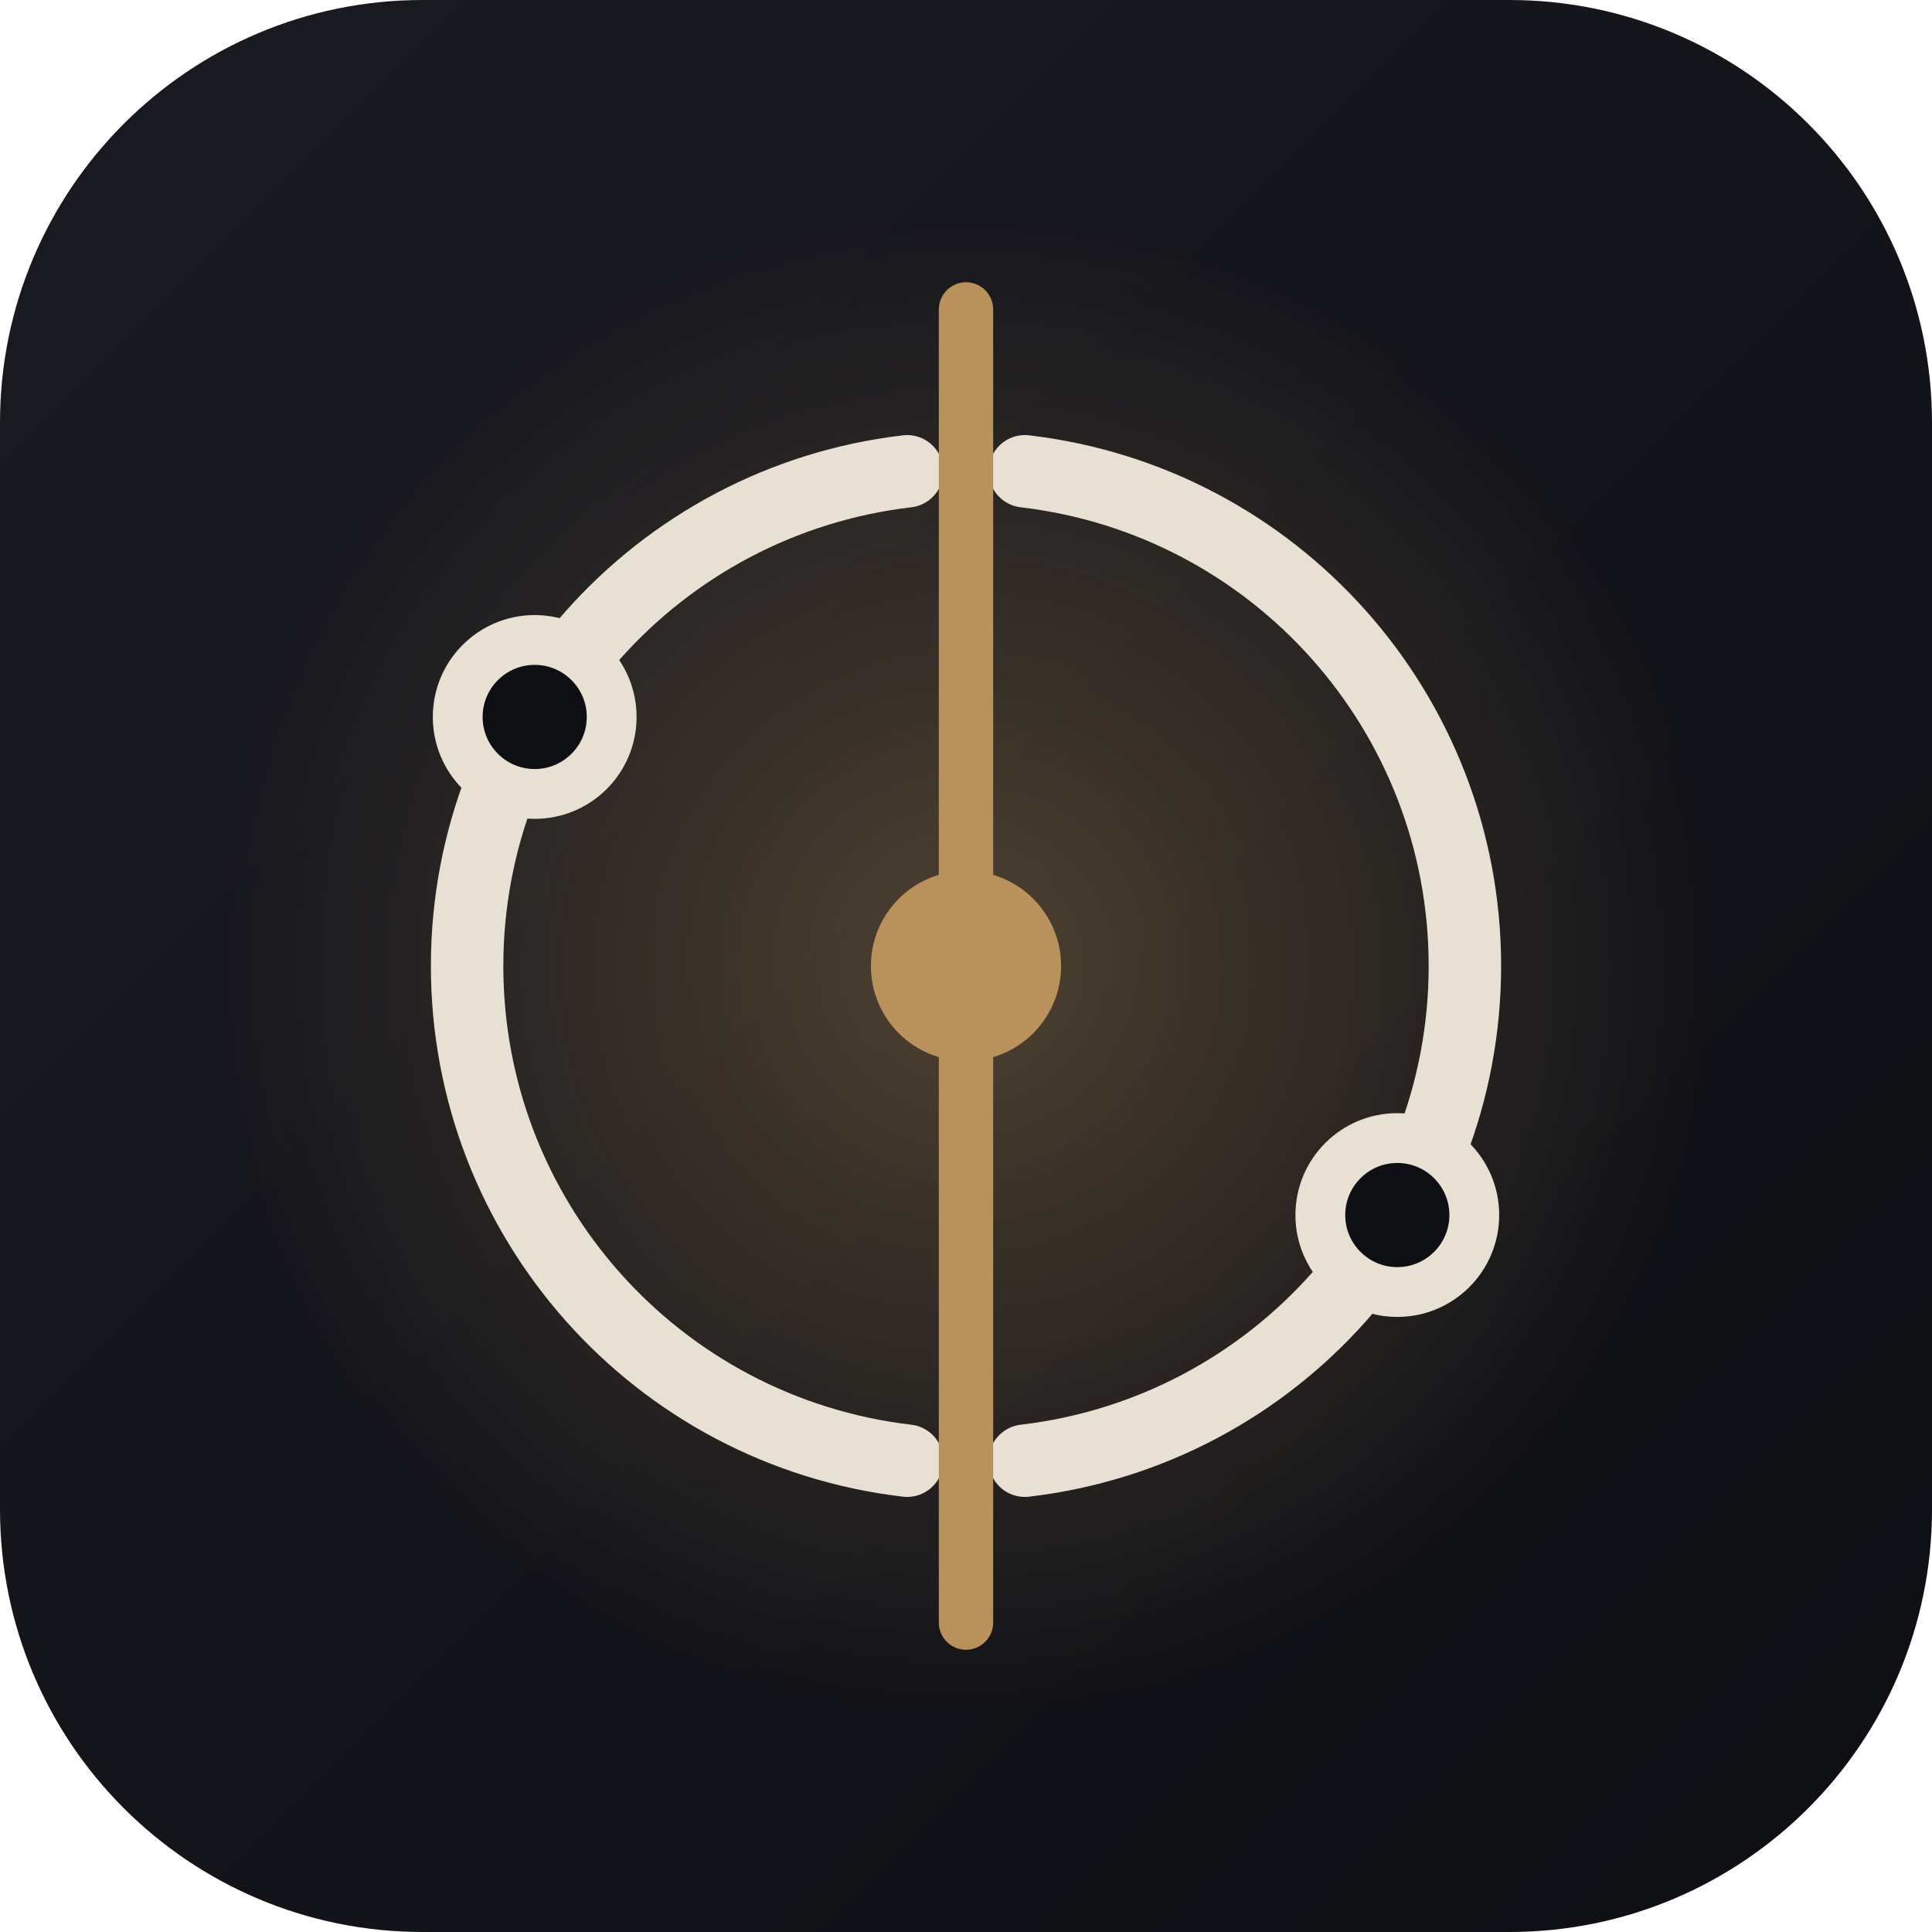
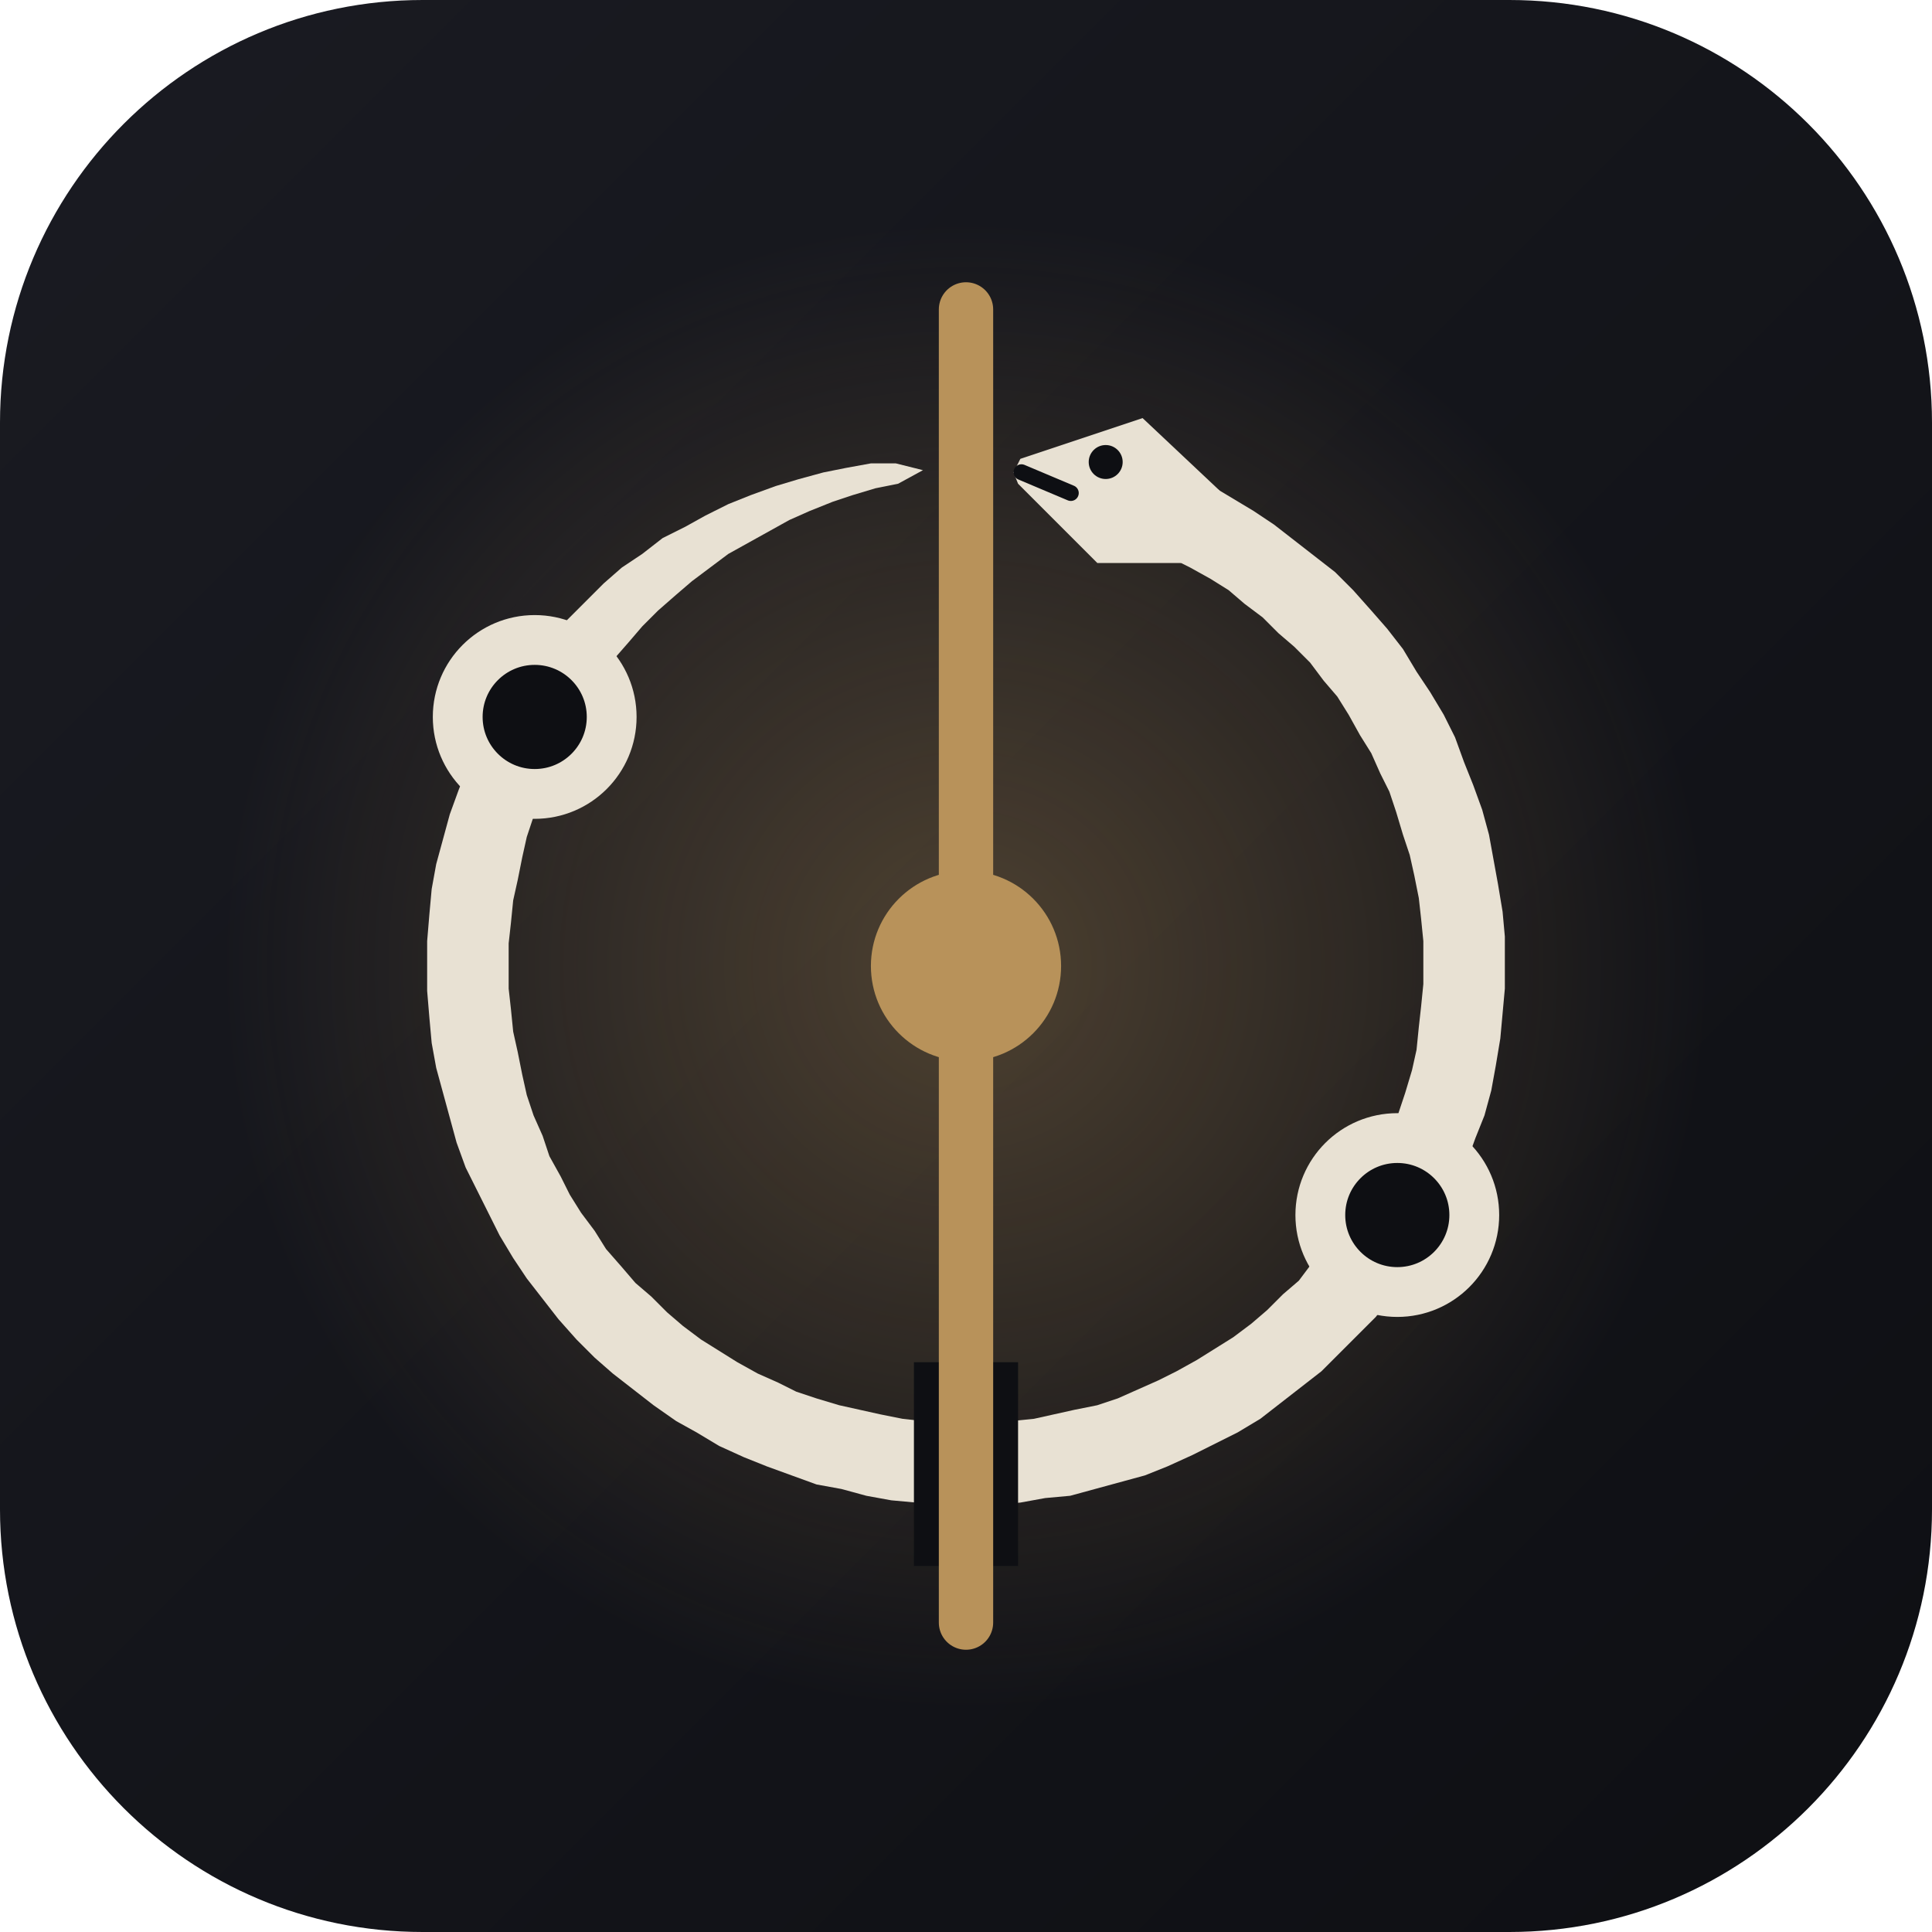
<svg xmlns="http://www.w3.org/2000/svg" viewBox="0 0 512 512">
  <defs>
    <linearGradient id="bg" x1="0" y1="0" x2="1" y2="1">
      <stop offset="0" stop-color="#1a1b22" />
      <stop offset="1" stop-color="#0e0f13" />
    </linearGradient>
    <radialGradient id="glow" cx=".5" cy=".5" r=".5">
      <stop offset="0" stop-color="#b8925a" stop-opacity=".35" />
      <stop offset="1" stop-color="#b8925a" stop-opacity="0" />
    </radialGradient>
  </defs>
  <rect width="512" height="512" rx="112" fill="url(#bg)" />
  <circle cx="256" cy="256" r="200" fill="url(#glow)" />
  <g transform="translate(64 64) scale(6)">
-     <path d="M29.4 10.15 A22 22 0 0 0 29.4 53.85" fill="none" stroke="#E8E1D3" stroke-width="3.2" stroke-linecap="round" />
-     <path d="M34.6 10.15 A22 22 0 0 1 34.6 53.85" fill="none" stroke="#E8E1D3" stroke-width="3.2" stroke-linecap="round" />
+     <path d="M41.7 10.3 L42.7 10.7 L43.7 11.3 L44.7 11.9 L45.6 12.5 L46.5 13.2 L47.4 13.9 L48.3 14.6 L49.1 15.4 L49.9 16.3 L50.6 17.1 L51.3 18.0 L51.9 19.0 L52.5 19.9 L53.1 20.9 L53.6 21.9 L54.0 23.0 L54.4 24.0 L54.8 25.1 L55.1 26.2 L55.3 27.3 L55.5 28.4 L55.7 29.6 L55.8 30.7 L55.8 31.8 L55.8 33.0 L55.7 34.1 L55.6 35.2 L55.4 36.4 L55.2 37.5 L54.9 38.6 L54.5 39.6 L54.1 40.7 L53.7 41.8 L53.2 42.8 L52.7 43.8 L52.1 44.8 L51.5 45.7 L50.8 46.6 L50.1 47.5 L49.3 48.3 L48.5 49.1 L47.7 49.9 L46.8 50.6 L45.9 51.3 L45.0 52.0 L44.0 52.6 L43.0 53.1 L42.0 53.6 L40.9 54.1 L39.9 54.5 L38.8 54.8 L37.7 55.1 L36.6 55.4 L35.5 55.5 L34.4 55.7 L33.2 55.8 L32.1 55.8 L30.9 55.8 L29.8 55.7 L28.7 55.6 L27.6 55.4 L26.5 55.1 L25.4 54.9 L24.3 54.5 L23.2 54.1 L22.2 53.7 L21.1 53.2 L20.1 52.6 L19.2 52.1 L18.2 51.4 L17.3 50.7 L16.4 50.0 L15.6 49.3 L14.8 48.5 L14.0 47.6 L13.3 46.7 L12.6 45.8 L12.0 44.9 L11.4 43.9 L10.9 42.9 L10.4 41.9 L9.9 40.9 L9.5 39.8 L9.2 38.7 L8.9 37.6 L8.6 36.5 L8.4 35.4 L8.3 34.3 L8.2 33.1 L8.2 32.0 L8.2 30.9 L8.3 29.7 L8.4 28.6 L8.6 27.5 L8.9 26.4 L9.2 25.3 L9.6 24.2 L10.0 23.2 L10.5 22.2 L11.0 21.2 L11.6 20.2 L12.2 19.3 L12.9 18.4 L13.6 17.5 L14.4 16.7 L15.2 15.9 L16.0 15.1 L16.8 14.4 L17.7 13.8 L18.6 13.1 L19.6 12.6 L20.5 12.1 L21.5 11.6 L22.5 11.2 L23.6 10.8 L24.6 10.5 L25.7 10.2 L26.7 10.0 L27.8 9.8 L28.9 9.8 L30.1 10.1 L29.0 10.7 L28.0 10.9 L27.0 11.2 L26.1 11.5 L25.1 11.9 L24.2 12.3 L23.3 12.8 L22.4 13.3 L21.5 13.8 L20.7 14.4 L19.9 15.0 L19.2 15.6 L18.4 16.3 L17.7 17.0 L17.1 17.7 L16.4 18.5 L15.8 19.2 L15.3 20.1 L14.8 20.9 L14.3 21.8 L13.9 22.6 L13.5 23.5 L13.1 24.4 L12.9 25.4 L12.6 26.3 L12.4 27.2 L12.2 28.2 L12.0 29.1 L11.9 30.1 L11.8 31.0 L11.8 32.0 L11.8 33.0 L11.9 33.9 L12.0 34.9 L12.2 35.8 L12.4 36.8 L12.6 37.7 L12.9 38.6 L13.3 39.5 L13.6 40.4 L14.1 41.3 L14.5 42.1 L15.0 42.9 L15.6 43.7 L16.1 44.5 L16.8 45.3 L17.4 46.0 L18.1 46.6 L18.8 47.3 L19.5 47.9 L20.3 48.5 L21.1 49.0 L21.9 49.5 L22.8 50.0 L23.7 50.4 L24.5 50.8 L25.4 51.1 L26.4 51.4 L27.3 51.6 L28.2 51.8 L29.2 52.0 L30.1 52.1 L31.1 52.2 L32.1 52.2 L33.0 52.2 L34.0 52.1 L35.0 52.0 L35.9 51.8 L36.8 51.6 L37.8 51.4 L38.7 51.1 L39.6 50.7 L40.5 50.3 L41.3 49.9 L42.2 49.4 L43.0 48.9 L43.8 48.4 L44.6 47.8 L45.3 47.2 L46.0 46.5 L46.7 45.9 L47.3 45.1 L47.9 44.4 L48.5 43.6 L49.1 42.8 L49.6 42.0 L50.0 41.1 L50.4 40.3 L50.8 39.4 L51.1 38.5 L51.4 37.6 L51.7 36.6 L51.9 35.7 L52.0 34.7 L52.1 33.8 L52.2 32.8 L52.2 31.9 L52.2 30.9 L52.1 29.9 L52.0 29.0 L51.8 28.0 L51.6 27.1 L51.3 26.2 L51.0 25.2 L50.7 24.3 L50.3 23.5 L49.9 22.6 L49.4 21.8 L48.9 20.9 L48.4 20.1 L47.8 19.4 L47.2 18.6 L46.5 17.9 L45.8 17.3 L45.1 16.6 L44.3 16.0 L43.6 15.4 L42.8 14.9 L41.9 14.4 L41.1 14.0 L40.2 13.5 Z" fill="#E8E1D3" />
+     <path d="M43.2 11.0 L39.8 7.8 L34.4 9.6 L34.1 10.2 L34.3 10.7 L37.8 14.2 L41.5 14.2 Z" fill="#E8E1D3" />
+     <line x1="34.45" y1="10.19" x2="36.63" y2="11.11" stroke="#0E0F13" stroke-width="0.7" stroke-linecap="round" />
+     <circle cx="38.17" cy="9.74" r="0.75" fill="#0E0F13" />
+     <line x1="32" y1="49.5" x2="32" y2="58.5" stroke="#0E0F13" stroke-width="4.6" />
    <line x1="32" y1="3" x2="32" y2="61" stroke="#B8925A" stroke-width="2.4" stroke-linecap="round" />
    <circle cx="12.95" cy="21" r="3.4" fill="#0E0F13" stroke="#E8E1D3" stroke-width="2.2" />
    <circle cx="51.05" cy="43" r="3.4" fill="#0E0F13" stroke="#E8E1D3" stroke-width="2.2" />
    <circle cx="32" cy="32" r="4.2" fill="#B8925A" />
  </g>
</svg>
